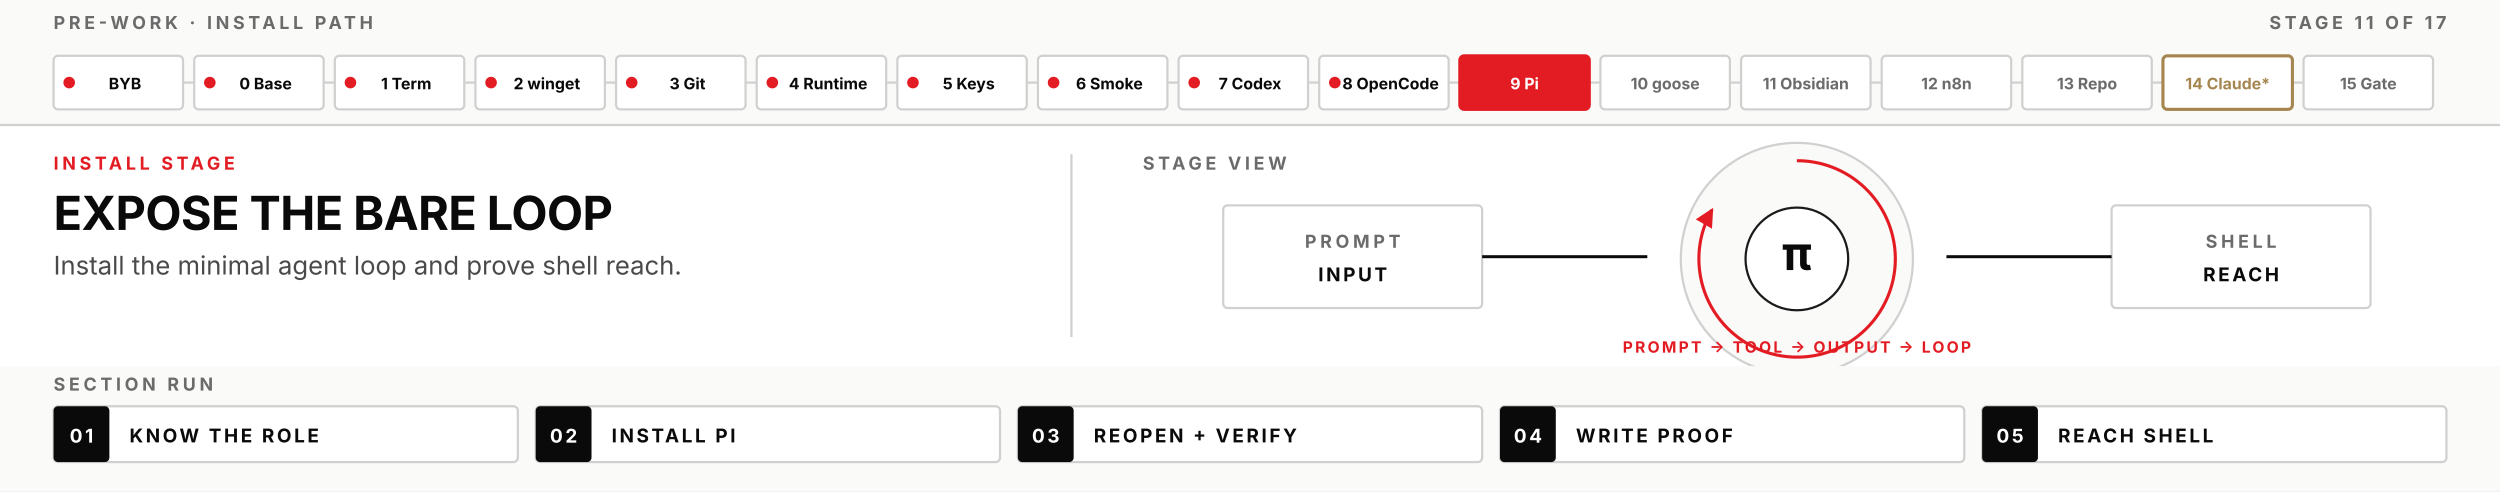
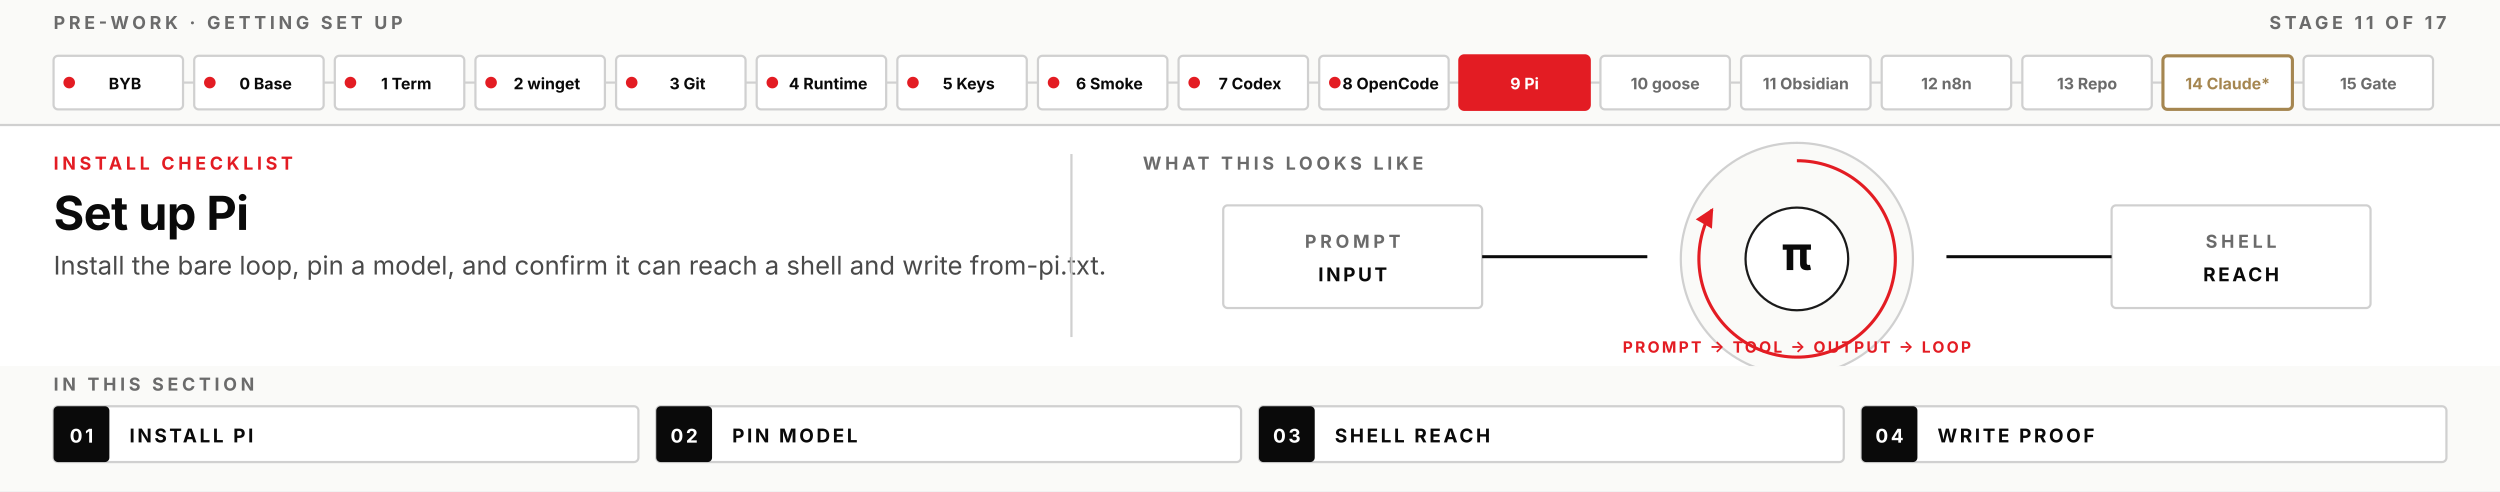
<svg xmlns="http://www.w3.org/2000/svg" viewBox="0 0 1120 220" role="img" aria-labelledby="title-install-pre-work-9-pi-the-bare-loop">
  <defs>
    <marker id="arrow" viewBox="0 0 8 8" refX="7" refY="4" markerWidth="6" markerHeight="6" orient="auto-start-reverse">
      <path d="M0 0 8 4 0 8Z" fill="#0A0A0A" />
    </marker>
    <marker id="arrow-red" viewBox="0 0 8 8" refX="7" refY="4" markerWidth="6" markerHeight="6" orient="auto-start-reverse">
      <path d="M0 0 8 4 0 8Z" fill="#E31C23" />
    </marker>
    <style>
      text { font-family: system-ui, "Inter", "Helvetica Neue", Arial, sans-serif; fill: #0A0A0A; }
      .micro { font-size: 8px; font-weight: 650; letter-spacing: 1.65px; }
      .tiny { font-size: 7px; font-weight: 650; letter-spacing: 1px; }
      .railtext { font-size: 7.1px; font-weight: 650; }
      .title { font-size: 21px; font-weight: 680; letter-spacing: -0.25px; }
      .purpose { font-size: 11.5px; font-weight: 430; fill: #4A4A4A; }
      .caption { font-size: 8.5px; font-weight: 650; letter-spacing: 1.15px; }
      .body { font-size: 9.5px; font-weight: 520; }
      .muted { fill: #6B6B6B; }
      .white { fill: #FFFFFF; }
      .red { fill: #E31C23; }
      .gold { fill: #A58650; }
      .line { fill: none; stroke: #0A0A0A; stroke-width: 1.35; vector-effect: non-scaling-stroke; }
      .hair { fill: none; stroke: #D0D0D0; stroke-width: 1; vector-effect: non-scaling-stroke; }
      .redline { fill: none; stroke: #E31C23; stroke-width: 1.4; vector-effect: non-scaling-stroke; }
      .goldline { fill: none; stroke: #A58650; stroke-width: 1.35; vector-effect: non-scaling-stroke; }
      .dash { stroke-dasharray: 5 4; }
    </style>
  </defs>
  <rect width="1120" height="220" fill="#FFFFFF" />
  <rect x="0" y="0" width="1120" height="56" fill="#FAFAF8" />
-   <text x="24" y="13" class="micro muted">PRE-WORK · INSTALL PATH</text>
+   <text x="24" y="13" class="micro muted">PRE-WORK · GETTING SET UP</text>
  <text x="1096" y="13" class="micro muted" text-anchor="end">STAGE 11 OF 17</text>
  <path d="M53 37H1061" class="hair" />
  <rect x="24" y="25" width="58" height="24" rx="2" fill="#FFFFFF" stroke="#D0D0D0" stroke-width="1" />
  <circle cx="31" cy="37" r="2.6" fill="#E31C23" />
  <text x="56" y="40" class="railtext" text-anchor="middle">BYB</text>
  <rect x="87" y="25" width="58" height="24" rx="2" fill="#FFFFFF" stroke="#D0D0D0" stroke-width="1" />
  <circle cx="94" cy="37" r="2.6" fill="#E31C23" />
  <text x="119" y="40" class="railtext" text-anchor="middle">0 Base</text>
  <rect x="150" y="25" width="58" height="24" rx="2" fill="#FFFFFF" stroke="#D0D0D0" stroke-width="1" />
  <circle cx="157" cy="37" r="2.6" fill="#E31C23" />
  <text x="182" y="40" class="railtext" text-anchor="middle">1 Term</text>
  <rect x="213" y="25" width="58" height="24" rx="2" fill="#FFFFFF" stroke="#D0D0D0" stroke-width="1" />
  <circle cx="220" cy="37" r="2.6" fill="#E31C23" />
  <text x="245" y="40" class="railtext" text-anchor="middle">2 winget</text>
  <rect x="276" y="25" width="58" height="24" rx="2" fill="#FFFFFF" stroke="#D0D0D0" stroke-width="1" />
  <circle cx="283" cy="37" r="2.6" fill="#E31C23" />
  <text x="308" y="40" class="railtext" text-anchor="middle">3 Git</text>
  <rect x="339" y="25" width="58" height="24" rx="2" fill="#FFFFFF" stroke="#D0D0D0" stroke-width="1" />
  <circle cx="346" cy="37" r="2.6" fill="#E31C23" />
  <text x="371" y="40" class="railtext" text-anchor="middle">4 Runtime</text>
  <rect x="402" y="25" width="58" height="24" rx="2" fill="#FFFFFF" stroke="#D0D0D0" stroke-width="1" />
  <circle cx="409" cy="37" r="2.6" fill="#E31C23" />
  <text x="434" y="40" class="railtext" text-anchor="middle">5 Keys</text>
  <rect x="465" y="25" width="58" height="24" rx="2" fill="#FFFFFF" stroke="#D0D0D0" stroke-width="1" />
  <circle cx="472" cy="37" r="2.6" fill="#E31C23" />
  <text x="497" y="40" class="railtext" text-anchor="middle">6 Smoke</text>
  <rect x="528" y="25" width="58" height="24" rx="2" fill="#FFFFFF" stroke="#D0D0D0" stroke-width="1" />
  <circle cx="535" cy="37" r="2.6" fill="#E31C23" />
  <text x="560" y="40" class="railtext" text-anchor="middle">7 Codex</text>
  <rect x="591" y="25" width="58" height="24" rx="2" fill="#FFFFFF" stroke="#D0D0D0" stroke-width="1" />
  <circle cx="598" cy="37" r="2.6" fill="#E31C23" />
  <text x="623" y="40" class="railtext" text-anchor="middle">8 OpenCode</text>
  <rect x="654" y="25" width="58" height="24" rx="2" fill="#E31C23" stroke="#E31C23" stroke-width="1.4" />
  <text x="683" y="40" class="railtext white" text-anchor="middle">9 Pi</text>
  <rect x="717" y="25" width="58" height="24" rx="2" fill="#FFFFFF" stroke="#D0D0D0" stroke-width="1" />
  <text x="746" y="40" class="railtext muted" text-anchor="middle">10 goose</text>
  <rect x="780" y="25" width="58" height="24" rx="2" fill="#FFFFFF" stroke="#D0D0D0" stroke-width="1" />
  <text x="809" y="40" class="railtext muted" text-anchor="middle">11 Obsidian</text>
  <rect x="843" y="25" width="58" height="24" rx="2" fill="#FFFFFF" stroke="#D0D0D0" stroke-width="1" />
  <text x="872" y="40" class="railtext muted" text-anchor="middle">12 n8n</text>
  <rect x="906" y="25" width="58" height="24" rx="2" fill="#FFFFFF" stroke="#D0D0D0" stroke-width="1" />
  <text x="935" y="40" class="railtext muted" text-anchor="middle">13 Repo</text>
  <rect x="969" y="25" width="58" height="24" rx="2" fill="#FFFFFF" stroke="#A58650" stroke-width="1.4" />
  <text x="998" y="40" class="railtext gold" text-anchor="middle">14 Claude*</text>
  <rect x="1032" y="25" width="58" height="24" rx="2" fill="#FFFFFF" stroke="#D0D0D0" stroke-width="1" />
  <text x="1061" y="40" class="railtext muted" text-anchor="middle">15 Gate</text>
  <path d="M0 56H1120" class="hair" />
-   <text x="24" y="76" class="micro red">INSTALL STAGE</text>
-   <text x="24" y="103" class="title">EXPOSE THE BARE LOOP</text>
-   <text x="24" y="123" class="purpose">Install the minimal agent loop and prove shell reach.</text>
+   <text x="24" y="76" class="micro red">INSTALL CHECKLIST</text>
+   <text x="24" y="103" class="title">Set up Pi</text>
+   <text x="24" y="123" class="purpose">Install the bare loop, pin a model, and confirm it can reach a shell and write from-pi.txt.</text>
  <path d="M480 69V151" class="hair" />
-   <text x="512" y="76" class="micro muted">STAGE VIEW</text>
+   <text x="512" y="76" class="micro muted">WHAT THIS LOOKS LIKE</text>
  <g aria-label="Minimal agent loop">
    <circle cx="805" cy="116" r="52" fill="#FAFAF8" stroke="#D0D0D0" />
    <path d="M805 72A44 44 0 1 1 767 94" class="redline" marker-end="url(#arrow-red)" />
    <circle cx="805" cy="116" r="23" fill="#FFFFFF" stroke="#1A1A1A" />
    <text x="805" y="121" class="title" text-anchor="middle">π</text>
    <rect x="548" y="92" width="116" height="46" rx="2" fill="#FFFFFF" stroke="#D0D0D0" />
    <text x="606" y="111" class="micro muted" text-anchor="middle">PROMPT</text>
    <text x="606" y="126" class="caption" text-anchor="middle">INPUT</text>
    <rect x="946" y="92" width="116" height="46" rx="2" fill="#FFFFFF" stroke="#D0D0D0" />
    <text x="1004" y="111" class="micro muted" text-anchor="middle">SHELL</text>
    <text x="1004" y="126" class="caption" text-anchor="middle">REACH</text>
    <path d="M664 115H738M872 115H946" class="line" />
    <text x="805" y="158" class="tiny red" text-anchor="middle">PROMPT → TOOL → OUTPUT → LOOP</text>
  </g>
  <rect x="0" y="164" width="1120" height="56" fill="#FAFAF8" />
-   <text x="24" y="175" class="micro muted">SECTION RUN</text>
-   <rect x="24.00" y="182" width="208.00" height="25" rx="2" fill="#FFFFFF" stroke="#D0D0D0" />
+   <text x="24" y="175" class="micro muted">IN THIS SECTION</text>
+   <rect x="24.00" y="182" width="262.00" height="25" rx="2" fill="#FFFFFF" stroke="#D0D0D0" />
  <rect x="24.00" y="182" width="25" height="25" rx="2" fill="#0A0A0A" />
  <text x="36.50" y="198.3" class="caption white" text-anchor="middle">01</text>
-   <text x="58.00" y="198.2" class="caption">KNOW THE ROLE</text>
-   <rect x="240.00" y="182" width="208.00" height="25" rx="2" fill="#FFFFFF" stroke="#D0D0D0" />
-   <rect x="240.00" y="182" width="25" height="25" rx="2" fill="#0A0A0A" />
-   <text x="252.50" y="198.3" class="caption white" text-anchor="middle">02</text>
-   <text x="274.00" y="198.2" class="caption">INSTALL PI</text>
-   <rect x="456.00" y="182" width="208.00" height="25" rx="2" fill="#FFFFFF" stroke="#D0D0D0" />
-   <rect x="456.00" y="182" width="25" height="25" rx="2" fill="#0A0A0A" />
-   <text x="468.50" y="198.3" class="caption white" text-anchor="middle">03</text>
-   <text x="490.00" y="198.2" class="caption">REOPEN + VERIFY</text>
-   <rect x="672.00" y="182" width="208.00" height="25" rx="2" fill="#FFFFFF" stroke="#D0D0D0" />
-   <rect x="672.00" y="182" width="25" height="25" rx="2" fill="#0A0A0A" />
-   <text x="684.50" y="198.3" class="caption white" text-anchor="middle">04</text>
-   <text x="706.00" y="198.2" class="caption">WRITE PROOF</text>
-   <rect x="888.00" y="182" width="208.00" height="25" rx="2" fill="#FFFFFF" stroke="#D0D0D0" />
-   <rect x="888.00" y="182" width="25" height="25" rx="2" fill="#0A0A0A" />
-   <text x="900.50" y="198.3" class="caption white" text-anchor="middle">05</text>
-   <text x="922.00" y="198.2" class="caption">REACH SHELL</text>
+   <text x="58.00" y="198.2" class="caption">INSTALL PI</text>
+   <rect x="294.00" y="182" width="262.00" height="25" rx="2" fill="#FFFFFF" stroke="#D0D0D0" />
+   <rect x="294.00" y="182" width="25" height="25" rx="2" fill="#0A0A0A" />
+   <text x="306.50" y="198.3" class="caption white" text-anchor="middle">02</text>
+   <text x="328.00" y="198.2" class="caption">PIN MODEL</text>
+   <rect x="564.00" y="182" width="262.00" height="25" rx="2" fill="#FFFFFF" stroke="#D0D0D0" />
+   <rect x="564.00" y="182" width="25" height="25" rx="2" fill="#0A0A0A" />
+   <text x="576.50" y="198.3" class="caption white" text-anchor="middle">03</text>
+   <text x="598.00" y="198.2" class="caption">SHELL REACH</text>
+   <rect x="834.00" y="182" width="262.00" height="25" rx="2" fill="#FFFFFF" stroke="#D0D0D0" />
+   <rect x="834.00" y="182" width="25" height="25" rx="2" fill="#0A0A0A" />
+   <text x="846.50" y="198.3" class="caption white" text-anchor="middle">04</text>
+   <text x="868.00" y="198.2" class="caption">WRITE PROOF</text>
</svg>
